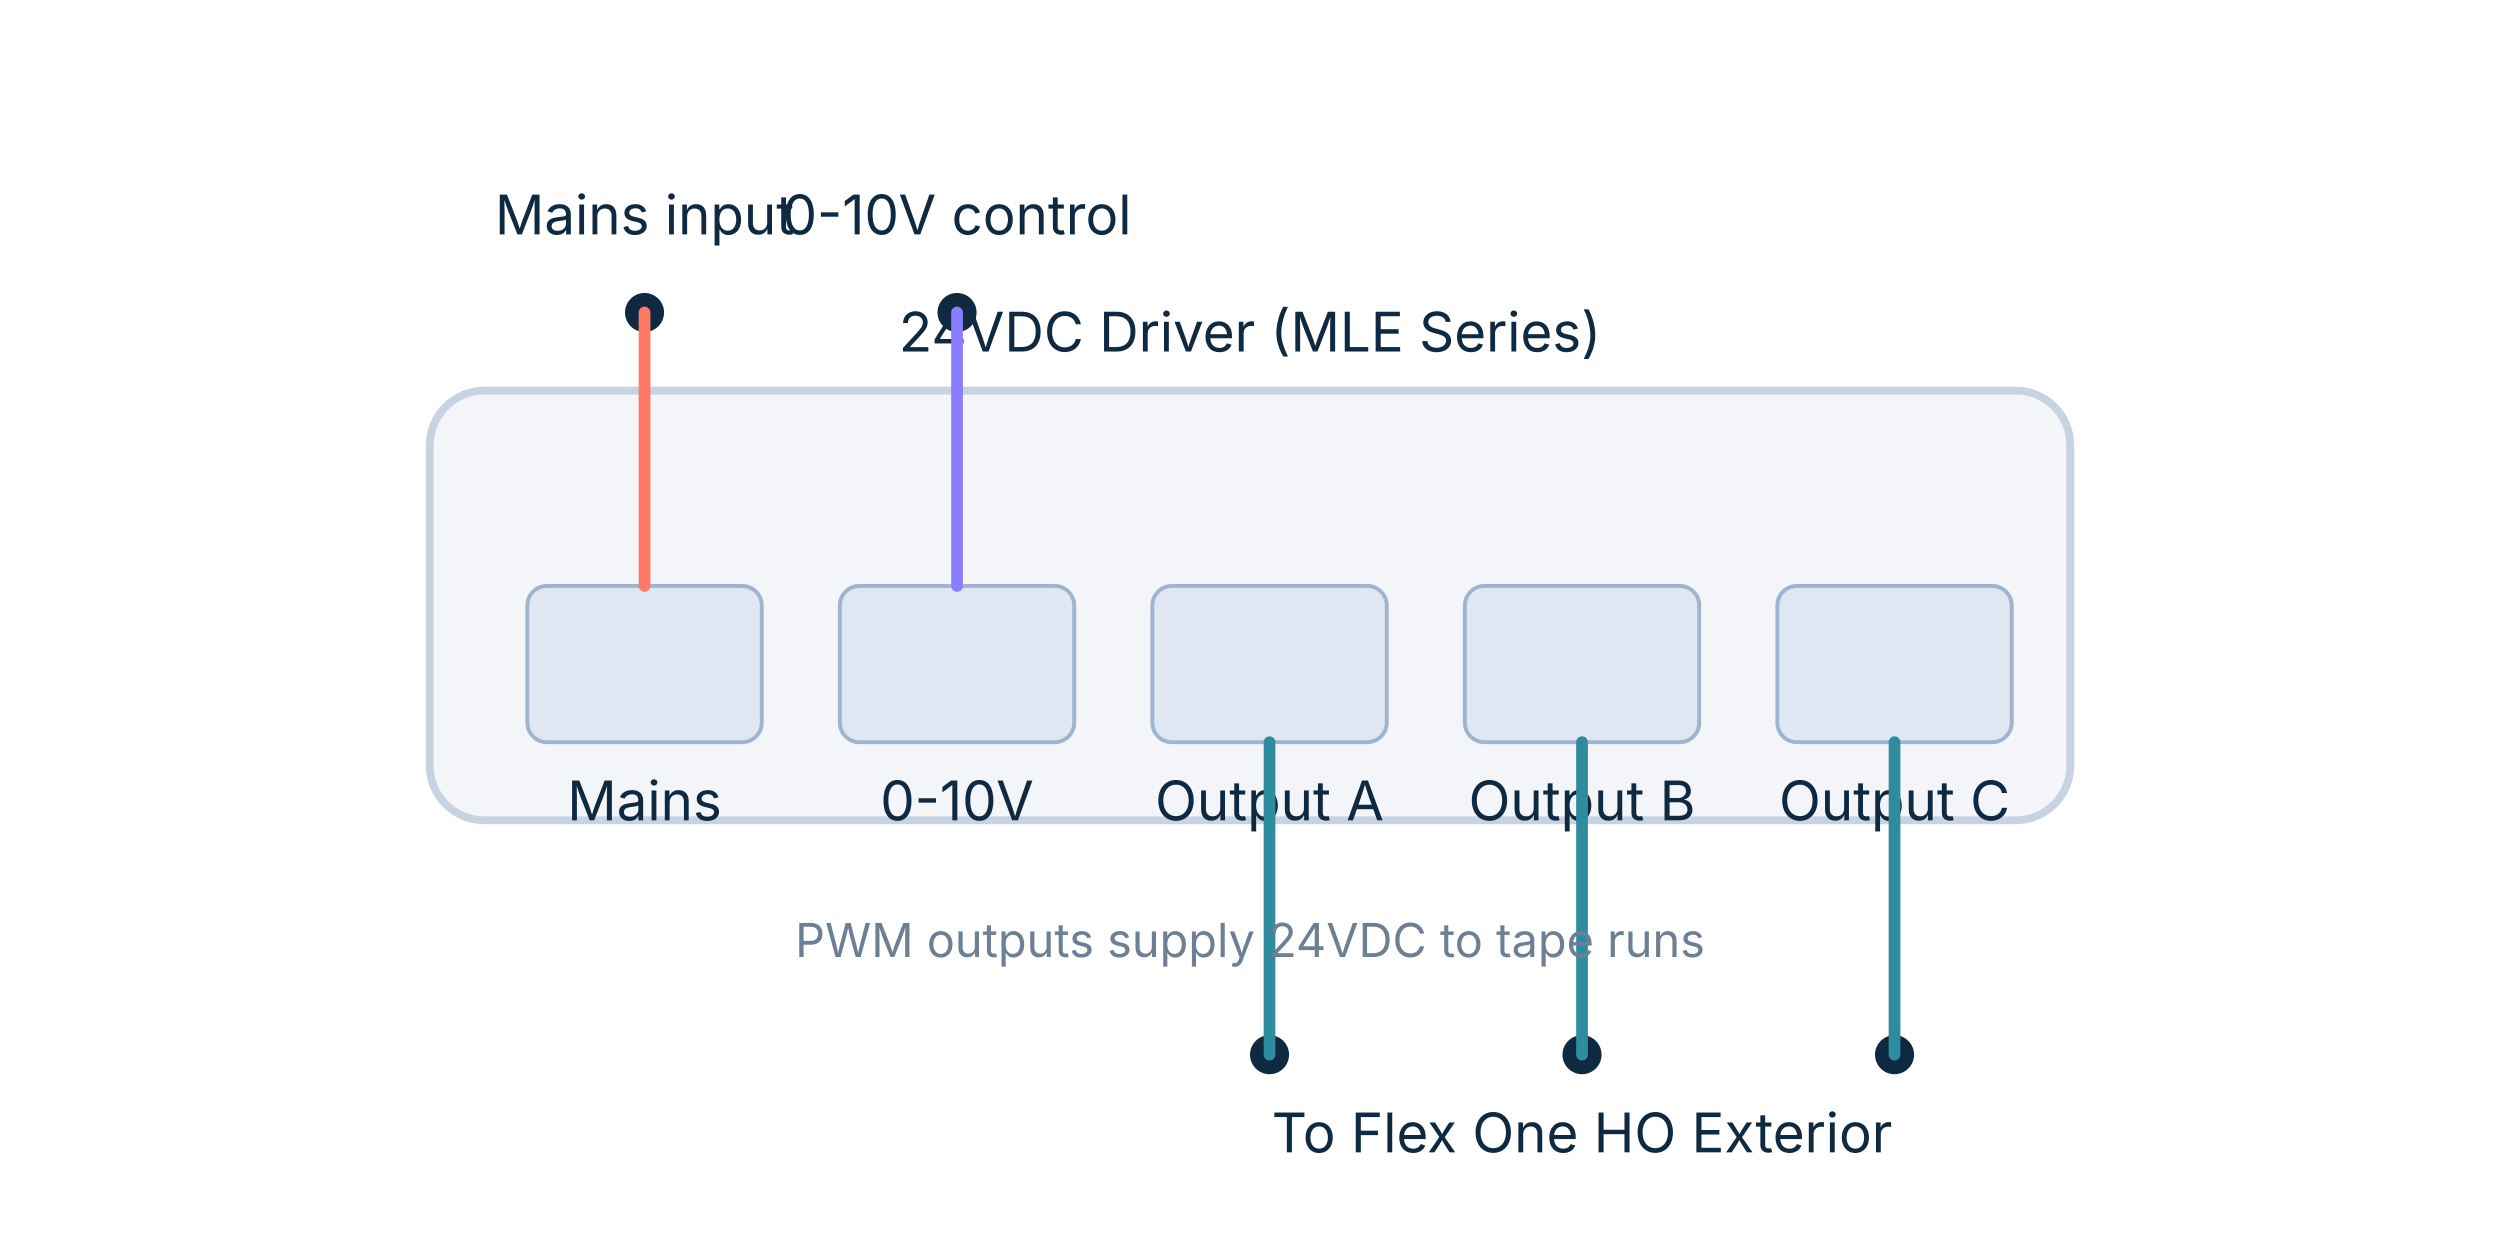
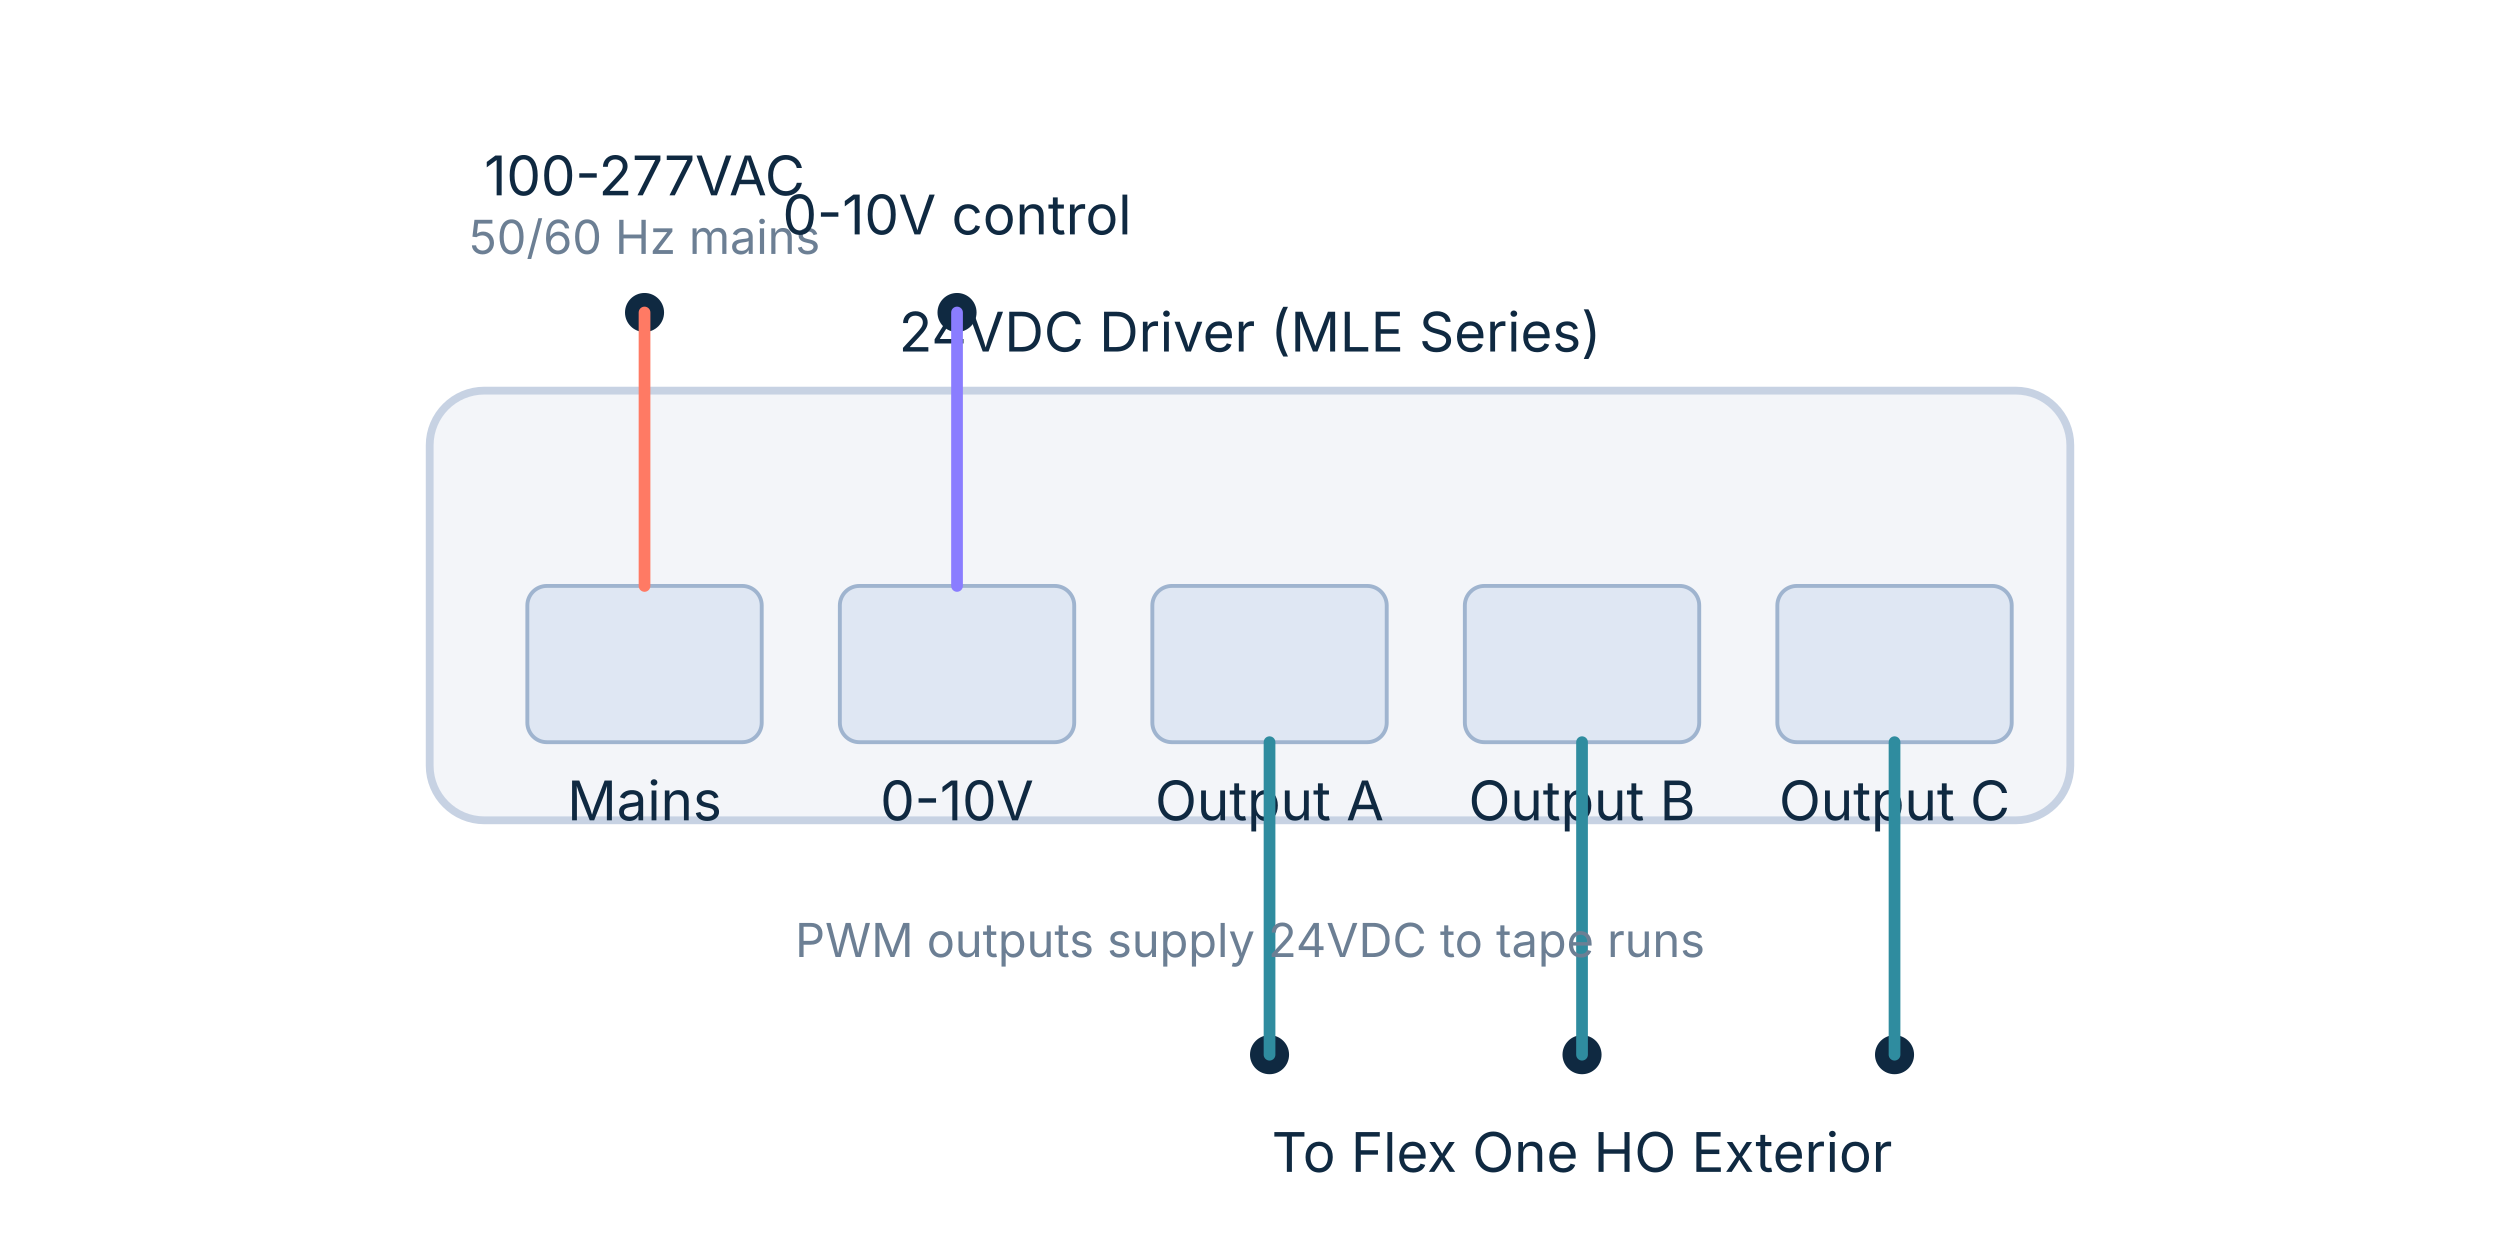
<svg xmlns="http://www.w3.org/2000/svg" width="640" height="320" viewBox="0 0 640 320">
  <defs>
    <style>
      .label { font-family: 'Space Grotesk', 'Inter', Arial, sans-serif; fill: #0f2941; font-size: 14px; }
      .note { font-family: 'Space Grotesk', 'Inter', Arial, sans-serif; fill: #6c7f94; font-size: 12px; }
      .port { fill: #0f2941; }
      .wire { stroke-width: 3; fill: none; stroke-linecap: round; }
    </style>
  </defs>
  <rect x="110" y="100" width="420" height="110" rx="14" fill="#f3f5f9" stroke="#c7d2e3" stroke-width="2" />
  <text class="label" x="320" y="90" text-anchor="middle">24VDC Driver (MLE Series)</text>
  <rect x="135" y="150" width="60" height="40" rx="5" fill="#dfe7f3" stroke="#9fb4cf" />
  <rect x="215" y="150" width="60" height="40" rx="5" fill="#dfe7f3" stroke="#9fb4cf" />
  <rect x="295" y="150" width="60" height="40" rx="5" fill="#dfe7f3" stroke="#9fb4cf" />
  <rect x="375" y="150" width="60" height="40" rx="5" fill="#dfe7f3" stroke="#9fb4cf" />
  <rect x="455" y="150" width="60" height="40" rx="5" fill="#dfe7f3" stroke="#9fb4cf" />
  <text class="label" x="165" y="210" text-anchor="middle">Mains</text>
  <text class="label" x="245" y="210" text-anchor="middle">0-10V</text>
  <text class="label" x="325" y="210" text-anchor="middle">Output A</text>
  <text class="label" x="405" y="210" text-anchor="middle">Output B</text>
  <text class="label" x="485" y="210" text-anchor="middle">Output C</text>
  <circle cx="165" cy="80" r="5" class="port" />
  <circle cx="245" cy="80" r="5" class="port" />
  <circle cx="325" cy="270" r="5" class="port" />
  <circle cx="405" cy="270" r="5" class="port" />
  <circle cx="485" cy="270" r="5" class="port" />
  <path class="wire" stroke="#ff7a64" d="M165 80 C165 110 165 130 165 150" />
  <path class="wire" stroke="#8a7dff" d="M245 80 C245 110 245 130 245 150" />
  <path class="wire" stroke="#2f8c9f" d="M325 190 C325 230 325 250 325 270" />
  <path class="wire" stroke="#2f8c9f" d="M405 190 C405 230 405 250 405 270" />
  <path class="wire" stroke="#2f8c9f" d="M485 190 C485 230 485 250 485 270" />
-   <text class="label" x="165" y="60" text-anchor="middle">Mains input</text>
+   <text class="label" x="165" y="50" text-anchor="middle">100-277VAC</text>
+   <text class="note" x="165" y="65" text-anchor="middle">50/60 Hz mains</text>
  <text class="label" x="245" y="60" text-anchor="middle">0-10V control</text>
-   <text class="label" x="405" y="295" text-anchor="middle">To Flex One HO Exterior</text>
+   <text class="label" x="405" y="300" text-anchor="middle">To Flex One HO Exterior</text>
  <text class="note" x="320" y="245" text-anchor="middle">PWM outputs supply 24VDC to tape runs</text>
</svg>
